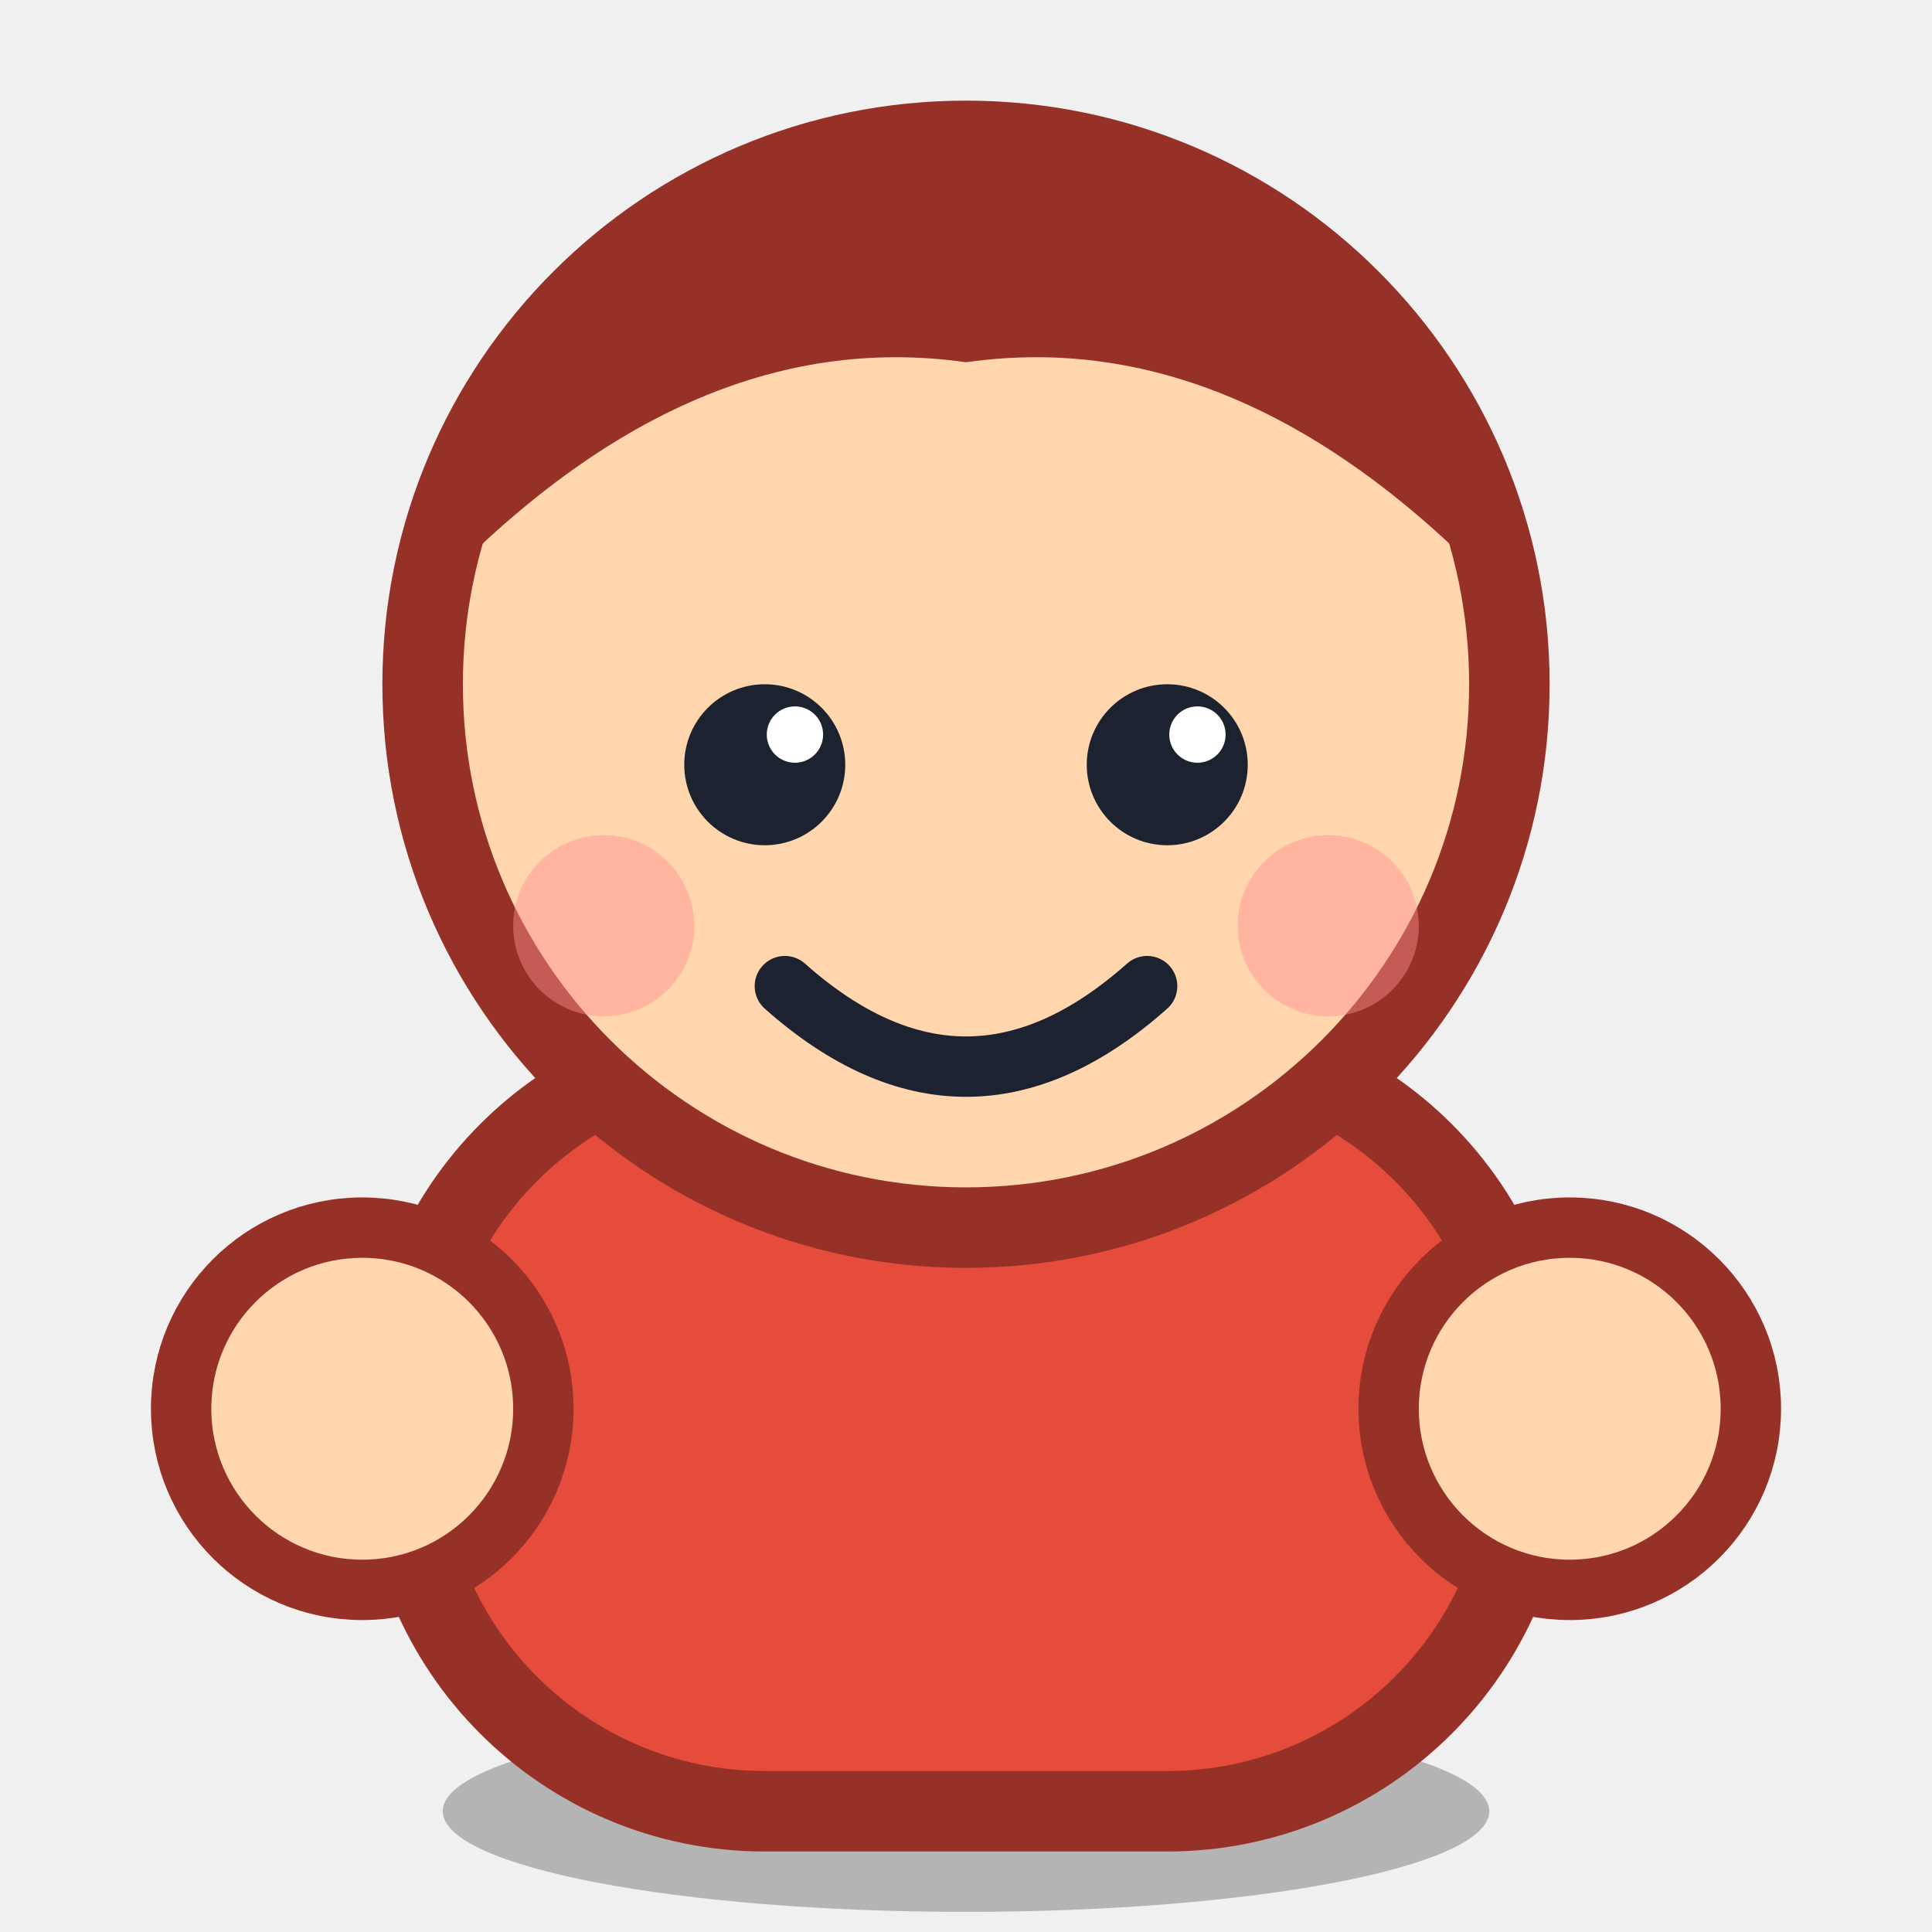
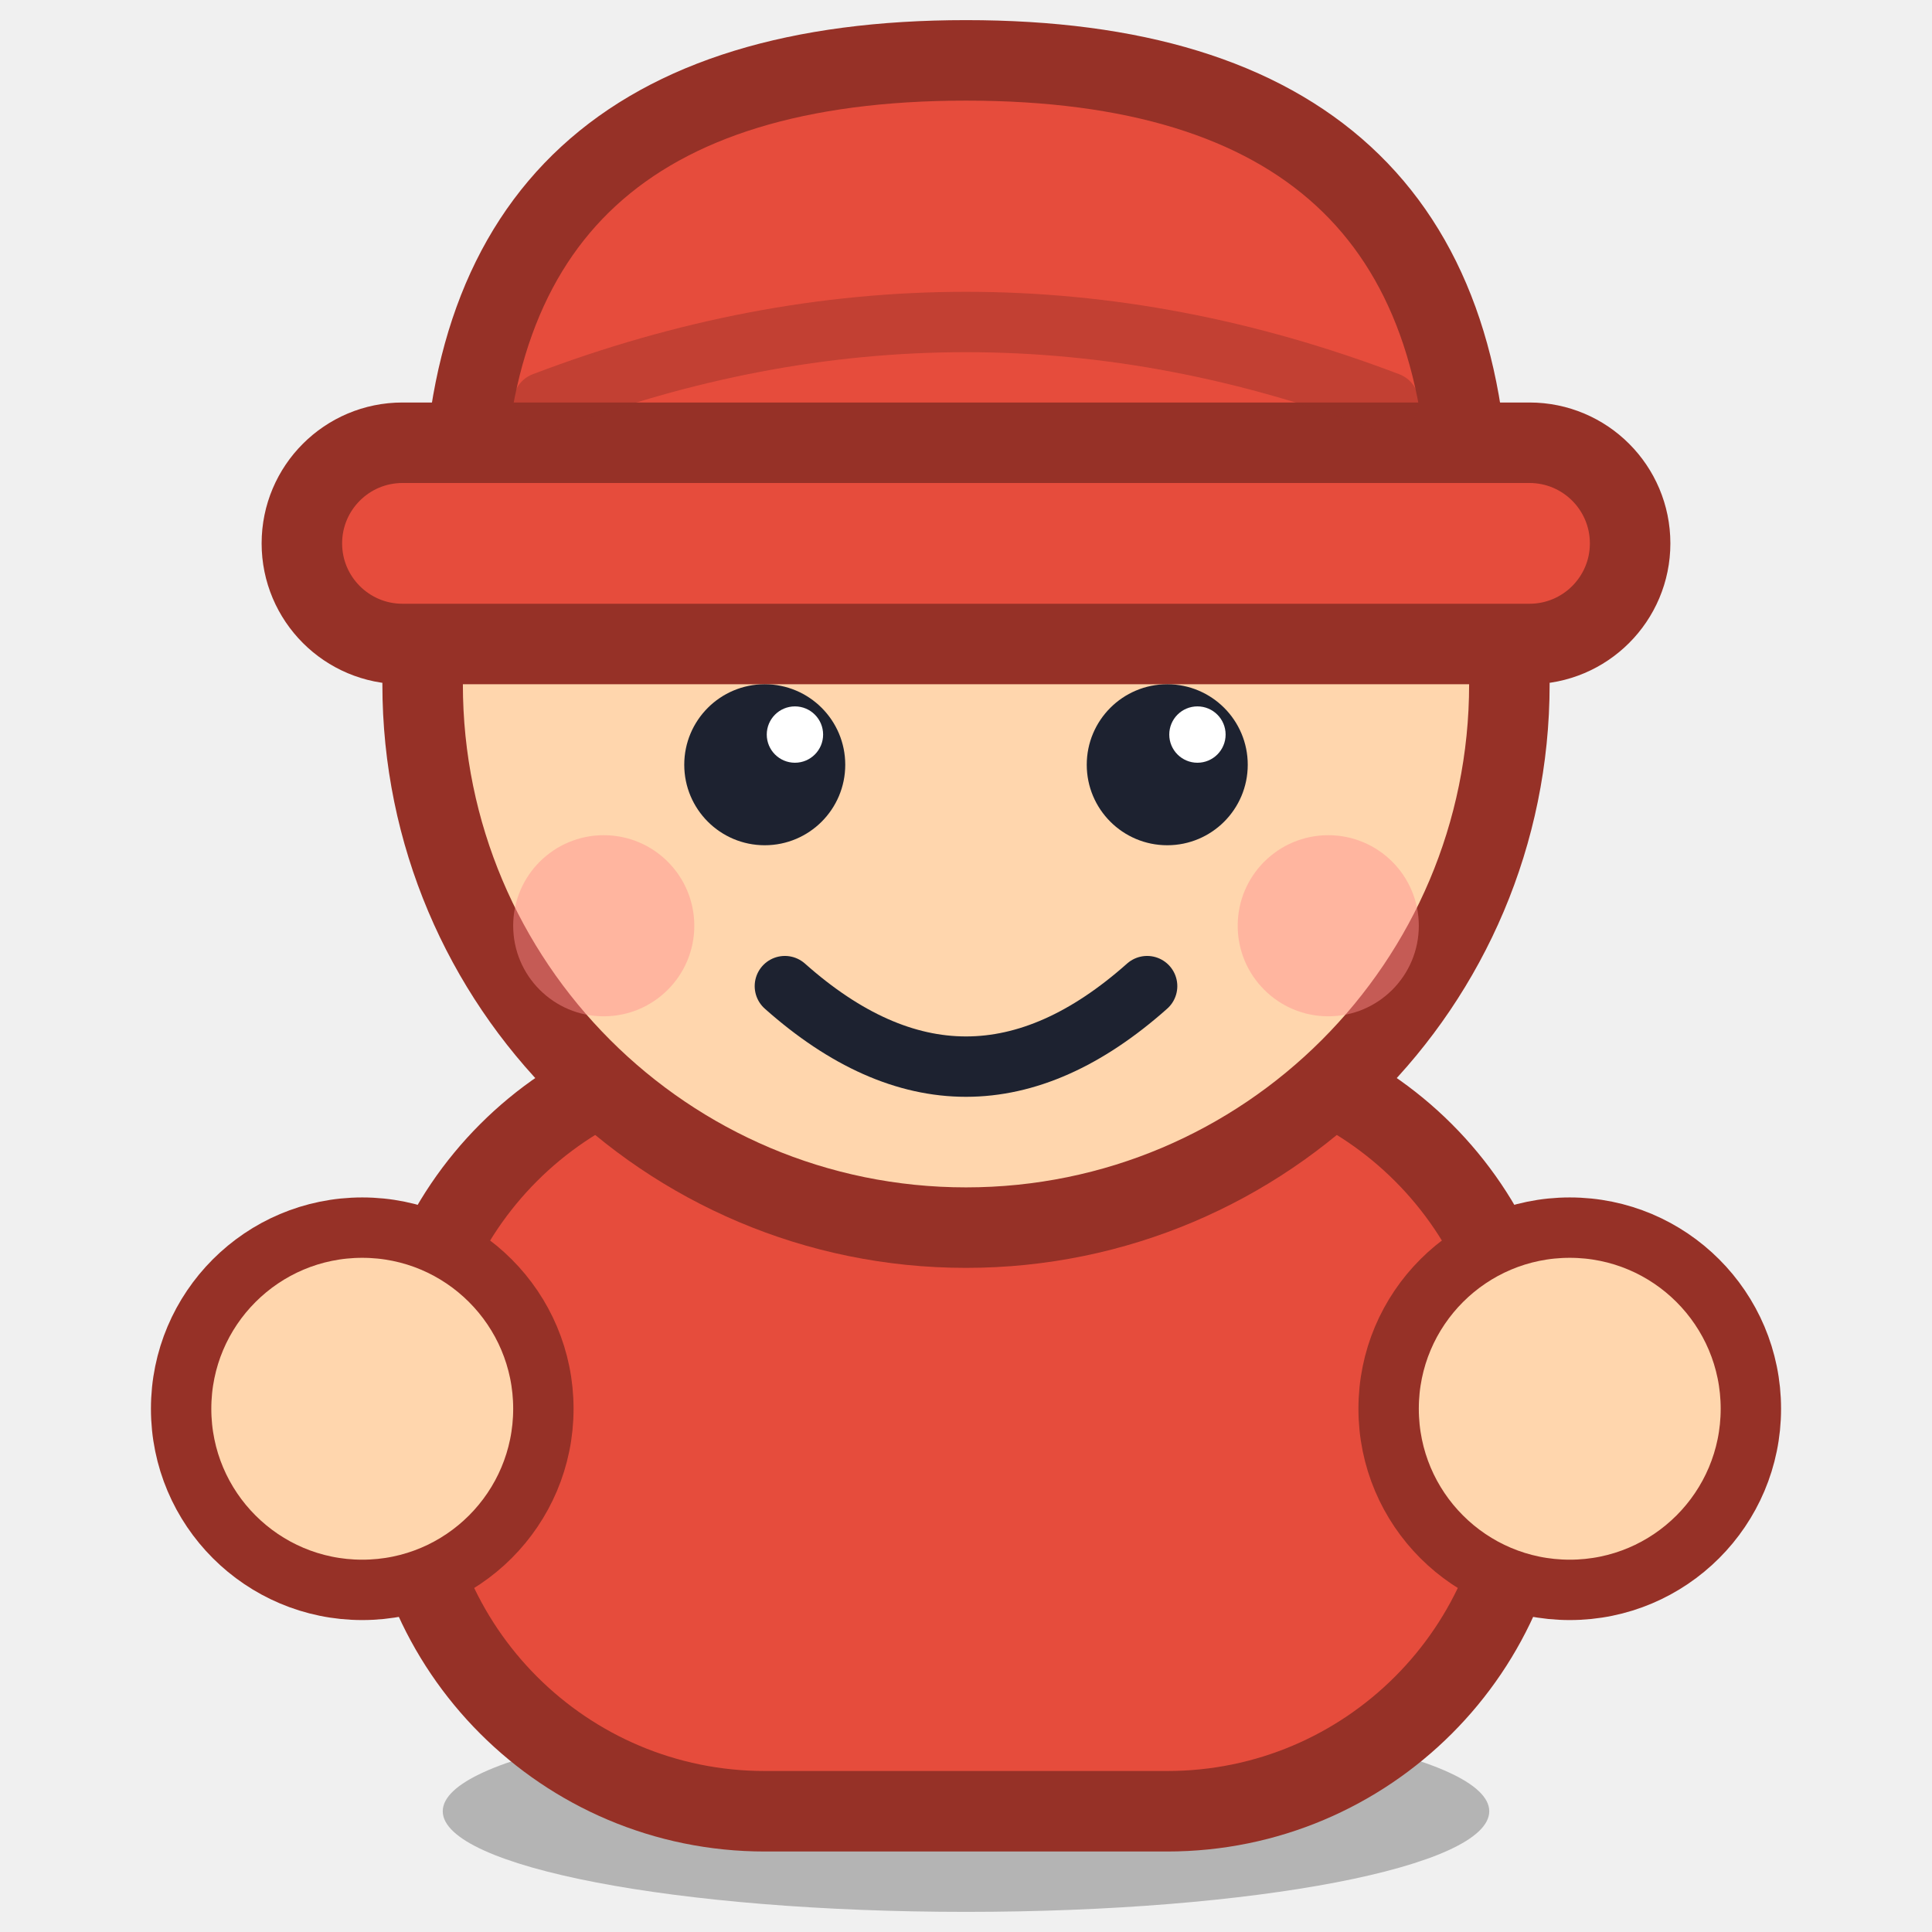
<svg xmlns="http://www.w3.org/2000/svg" width="96" height="96" viewBox="0 0 96 96">
  <ellipse cx="48" cy="90" rx="26" ry="5" fill="#000" opacity="0.25" />
  <rect x="20" y="52" width="56" height="38" rx="18" fill="#e64c3c" stroke="#963127" stroke-width="4" />
  <circle cx="18" cy="70" r="9" fill="#ffd6ad" stroke="#963127" stroke-width="3" />
  <circle cx="78" cy="70" r="9" fill="#ffd6ad" stroke="#963127" stroke-width="3" />
  <circle cx="48" cy="34" r="27" fill="#ffd6ad" stroke="#963127" stroke-width="4" />
-   <path d="M21 30 Q24 6 48 8 Q72 6 75 30 Q62 16 48 18 Q34 16 21 30 Z" fill="#963127" />
+   <path d="M23 26 Q23 3 48 3 Q73 3 73 26 Z" fill="#e64c3c" stroke="#963127" stroke-width="4" stroke-linejoin="round" />
+   <rect x="15" y="22" width="66" height="10" rx="5" fill="#e64c3c" stroke="#963127" stroke-width="4" />
+   <path d="M27 20 Q48 12 69 20" fill="none" stroke="#963127" stroke-width="3" opacity="0.45" stroke-linecap="round" />
  <circle cx="38" cy="38" r="4" fill="#1d2230" />
  <circle cx="58" cy="38" r="4" fill="#1d2230" />
  <circle cx="39.5" cy="36.5" r="1.4" fill="#fff" />
  <circle cx="59.5" cy="36.5" r="1.4" fill="#fff" />
  <path d="M39 49 Q48 57 57 49" fill="none" stroke="#1d2230" stroke-width="3" stroke-linecap="round" />
  <circle cx="30" cy="46" r="4.5" fill="#ff8f8f" opacity="0.45" />
  <circle cx="66" cy="46" r="4.5" fill="#ff8f8f" opacity="0.45" />
</svg>
